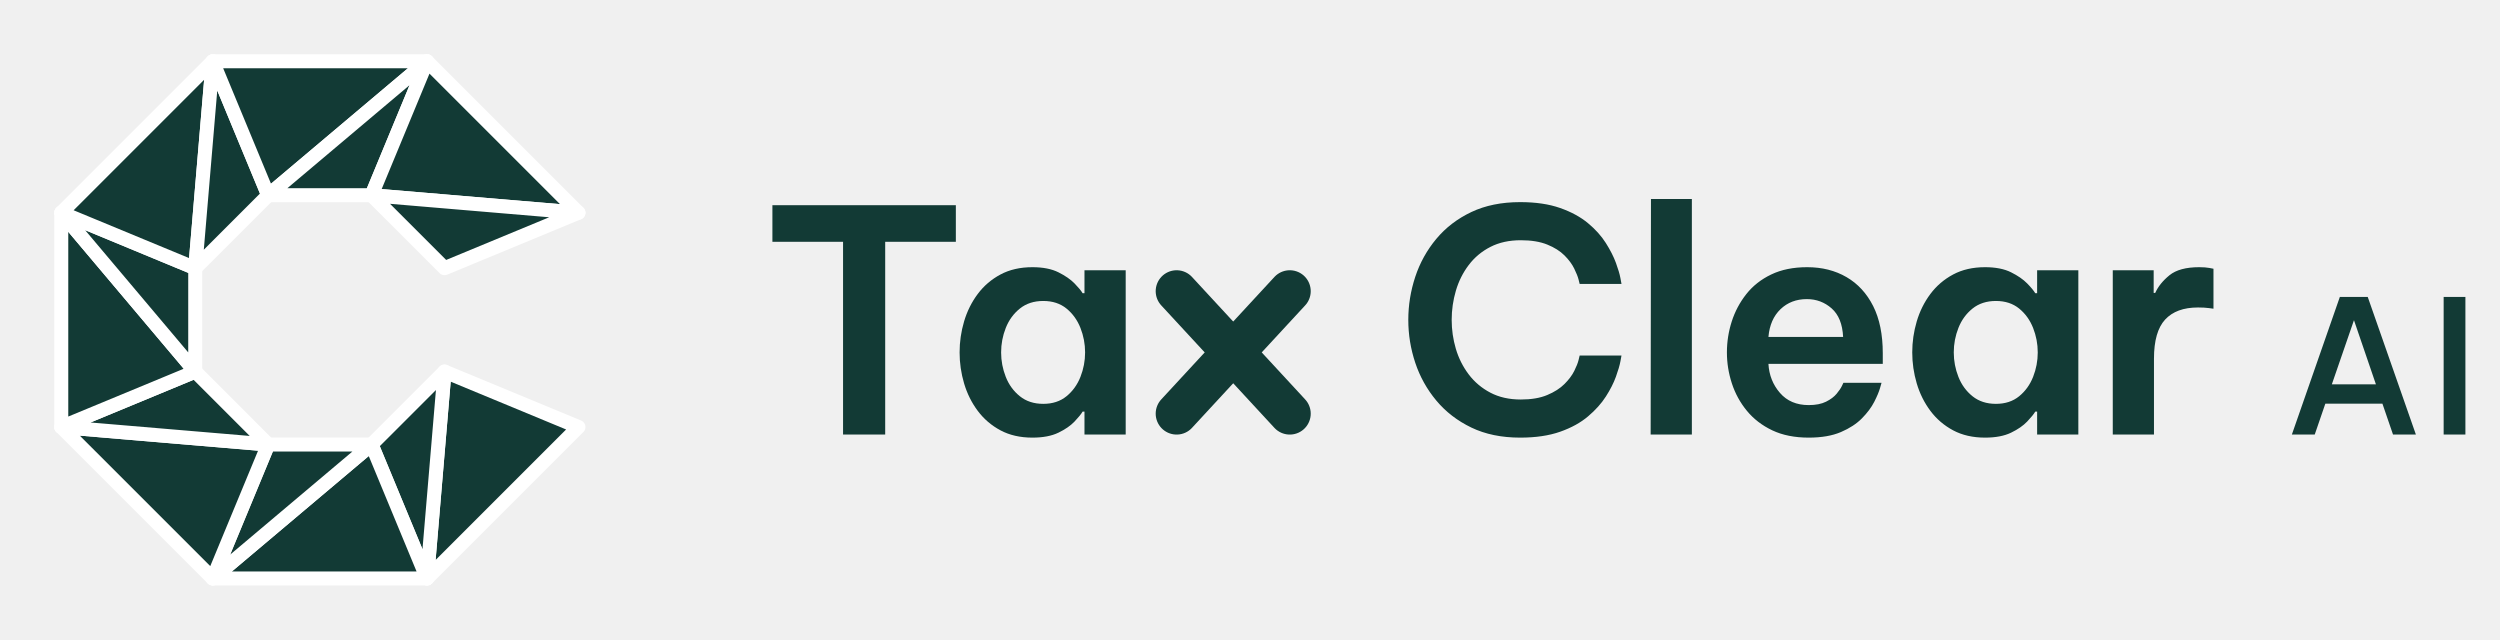
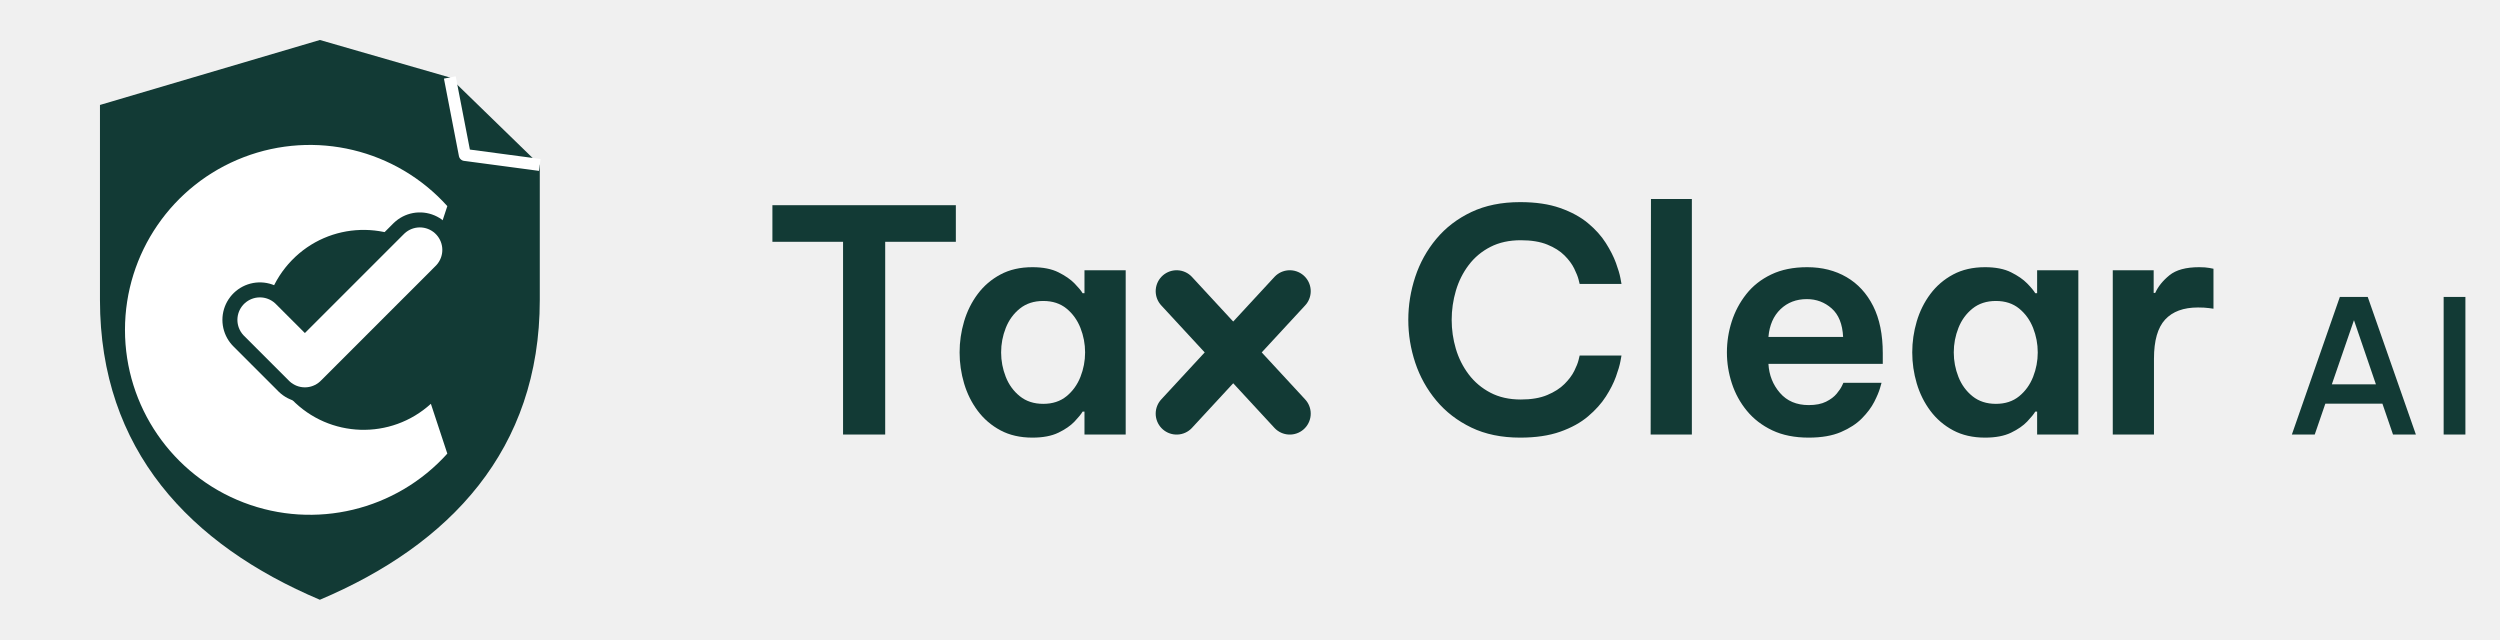
<svg xmlns="http://www.w3.org/2000/svg" viewBox="0 0 250.1 64" width="250.1" height="64" role="img" aria-label="Tax Clear AI">
  <g transform="translate(0 0) scale(1)">
-     <path d="M57.87 42.72L42.72 57.87L44.47 37.17Z" fill="#123a35" stroke="#ffffff" stroke-width="1.4" stroke-linejoin="round" />
-     <path d="M42.72 57.87L37.17 44.47L44.47 37.17Z" fill="#123a35" stroke="#ffffff" stroke-width="1.4" stroke-linejoin="round" />
-     <path d="M42.72 57.87L21.28 57.87L37.17 44.47Z" fill="#123a35" stroke="#ffffff" stroke-width="1.4" stroke-linejoin="round" />
-     <path d="M21.28 57.87L26.83 44.47L37.17 44.47Z" fill="#123a35" stroke="#ffffff" stroke-width="1.4" stroke-linejoin="round" />
-     <path d="M21.28 57.87L6.13 42.72L26.83 44.47Z" fill="#123a35" stroke="#ffffff" stroke-width="1.4" stroke-linejoin="round" />
-     <path d="M6.13 42.72L19.53 37.17L26.83 44.47Z" fill="#123a35" stroke="#ffffff" stroke-width="1.4" stroke-linejoin="round" />
-     <path d="M6.13 42.72L6.13 21.28L19.53 37.17Z" fill="#123a35" stroke="#ffffff" stroke-width="1.4" stroke-linejoin="round" />
-     <path d="M6.13 21.28L19.53 26.83L19.53 37.17Z" fill="#123a35" stroke="#ffffff" stroke-width="1.4" stroke-linejoin="round" />
-     <path d="M6.13 21.28L21.28 6.13L19.53 26.83Z" fill="#123a35" stroke="#ffffff" stroke-width="1.4" stroke-linejoin="round" />
-     <path d="M21.28 6.13L26.83 19.53L19.53 26.83Z" fill="#123a35" stroke="#ffffff" stroke-width="1.4" stroke-linejoin="round" />
-     <path d="M21.28 6.13L42.72 6.13L26.83 19.53Z" fill="#123a35" stroke="#ffffff" stroke-width="1.4" stroke-linejoin="round" />
-     <path d="M42.72 6.13L37.17 19.53L26.83 19.53Z" fill="#123a35" stroke="#ffffff" stroke-width="1.4" stroke-linejoin="round" />
-     <path d="M42.72 6.13L57.87 21.28L37.17 19.53Z" fill="#123a35" stroke="#ffffff" stroke-width="1.4" stroke-linejoin="round" />
-     <path d="M57.87 21.28L44.47 26.83L37.17 19.53Z" fill="#123a35" stroke="#ffffff" stroke-width="1.4" stroke-linejoin="round" />
+     <g transform="scale(.5)">
+       <path d="M64 8L90 15.5L108 33V60C108 90 90 109 64 120C38 109 20 90 20 60V21Z" fill="#123a35" />
+       <path d="M90 15.5L93 31L108 33" fill="none" stroke="#ffffff" stroke-width="2.4" stroke-linejoin="round" />
+       <path d="M89.50 41.24A37 37 0 1 0 89.50 90.76L86.21 80.79A20 20 0 1 1 86.21 51.21Z" fill="#ffffff" />
+       <path d="M52 64L61 73L84 50" fill="none" stroke="#123a35" stroke-width="15" stroke-linecap="round" stroke-linejoin="round" />
+       <path d="M52 64L61 73L84 50" fill="none" stroke="#ffffff" stroke-width="9" stroke-linecap="round" stroke-linejoin="round" />
+     </g>
  </g>
  <path d="M84.339 43.47V24.188H77.271V20.53H95.623V24.188H88.555V43.47ZM103.283 26.73Q104.864 26.73 105.887 27.242Q106.91 27.753 107.499 28.358Q108.088 28.962 108.305 29.334H108.491V27.04H112.614V43.47H108.491V41.176H108.305Q108.088 41.548 107.499 42.168Q106.91 42.788 105.887 43.284Q104.864 43.78 103.283 43.78Q101.454 43.78 100.09 43.052Q98.726 42.323 97.811 41.099Q96.897 39.874 96.447 38.355Q95.998 36.836 95.998 35.255Q95.998 33.674 96.447 32.155Q96.897 30.636 97.811 29.411Q98.726 28.187 100.09 27.459Q101.454 26.73 103.283 26.73ZM104.368 30.109Q102.973 30.109 102.028 30.868Q101.082 31.628 100.617 32.806Q100.152 33.984 100.152 35.255Q100.152 36.526 100.617 37.704Q101.082 38.882 102.028 39.641Q102.973 40.401 104.368 40.401Q105.763 40.401 106.693 39.641Q107.623 38.882 108.088 37.704Q108.553 36.526 108.553 35.255Q108.553 33.984 108.088 32.806Q107.623 31.628 106.693 30.868Q105.763 30.109 104.368 30.109Z" fill="#123a35" />
  <path d="M117.71 29.13L129.03 41.38" stroke="#123a35" stroke-width="4.19" stroke-linecap="round" />
  <path d="M129.03 29.13L117.71 41.38" stroke="#123a35" stroke-width="4.19" stroke-linecap="round" />
  <path d="M152.077 43.78Q149.287 43.78 147.194 42.773Q145.102 41.765 143.691 40.075Q142.281 38.386 141.583 36.293Q140.886 34.201 140.886 32.0Q140.886 29.799 141.583 27.691Q142.281 25.583 143.691 23.893Q145.102 22.204 147.194 21.212Q149.287 20.22 152.077 20.22Q154.402 20.22 156.076 20.809Q157.75 21.398 158.866 22.328Q159.982 23.258 160.648 24.312Q161.315 25.366 161.656 26.296Q161.997 27.226 162.106 27.815Q162.214 28.404 162.214 28.404H158.029Q158.029 28.404 157.921 27.97Q157.812 27.536 157.486 26.87Q157.161 26.203 156.51 25.552Q155.859 24.901 154.789 24.467Q153.72 24.033 152.139 24.033Q150.403 24.033 149.101 24.7Q147.799 25.366 146.931 26.513Q146.063 27.66 145.644 29.086Q145.226 30.512 145.226 32.0Q145.226 33.488 145.644 34.898Q146.063 36.309 146.931 37.456Q147.799 38.603 149.101 39.285Q150.403 39.967 152.139 39.967Q153.72 39.967 154.789 39.517Q155.859 39.068 156.51 38.417Q157.161 37.766 157.486 37.115Q157.812 36.464 157.921 36.014Q158.029 35.565 158.029 35.565H162.214Q162.214 35.565 162.106 36.154Q161.997 36.743 161.656 37.688Q161.315 38.634 160.648 39.672Q159.982 40.711 158.866 41.656Q157.75 42.602 156.076 43.191Q154.402 43.78 152.077 43.78ZM165.131 43.47 165.162 19.91H169.254V43.47ZM180.944 43.78Q178.836 43.78 177.301 43.052Q175.767 42.323 174.76 41.099Q173.752 39.874 173.256 38.355Q172.76 36.836 172.76 35.255Q172.76 33.674 173.24 32.171Q173.721 30.667 174.697 29.427Q175.674 28.187 177.193 27.459Q178.712 26.73 180.789 26.73Q183.021 26.73 184.726 27.722Q186.431 28.714 187.392 30.62Q188.353 32.527 188.353 35.348V36.402H176.914Q177.007 38.076 178.061 39.3Q179.115 40.525 180.944 40.525Q181.998 40.525 182.68 40.184Q183.362 39.843 183.734 39.394Q184.106 38.944 184.261 38.618Q184.416 38.293 184.416 38.293H188.229Q188.229 38.293 188.074 38.835Q187.919 39.378 187.5 40.2Q187.082 41.021 186.276 41.843Q185.47 42.664 184.168 43.222Q182.866 43.78 180.944 43.78ZM176.914 33.705H184.385Q184.292 31.783 183.238 30.853Q182.184 29.923 180.758 29.923Q179.177 29.923 178.123 30.93Q177.069 31.938 176.914 33.705ZM198.586 26.73Q200.167 26.73 201.19 27.242Q202.213 27.753 202.802 28.358Q203.391 28.962 203.608 29.334H203.794V27.04H207.917V43.47H203.794V41.176H203.608Q203.391 41.548 202.802 42.168Q202.213 42.788 201.19 43.284Q200.167 43.78 198.586 43.78Q196.757 43.78 195.393 43.052Q194.029 42.323 193.114 41.099Q192.2 39.874 191.75 38.355Q191.301 36.836 191.301 35.255Q191.301 33.674 191.75 32.155Q192.2 30.636 193.114 29.411Q194.029 28.187 195.393 27.459Q196.757 26.73 198.586 26.73ZM199.671 30.109Q198.276 30.109 197.33 30.868Q196.385 31.628 195.92 32.806Q195.455 33.984 195.455 35.255Q195.455 36.526 195.92 37.704Q196.385 38.882 197.33 39.641Q198.276 40.401 199.671 40.401Q201.066 40.401 201.996 39.641Q202.926 38.882 203.391 37.704Q203.856 36.526 203.856 35.255Q203.856 33.984 203.391 32.806Q202.926 31.628 201.996 30.868Q201.066 30.109 199.671 30.109ZM211.361 43.47V27.04H215.453V29.303H215.608Q216.042 28.342 217.034 27.536Q218.026 26.73 220.01 26.73Q220.63 26.73 221.033 26.807Q221.436 26.885 221.436 26.885V30.884Q221.436 30.884 220.986 30.822Q220.537 30.76 219.886 30.76Q217.716 30.76 216.6 31.969Q215.484 33.178 215.484 35.875V43.47Z" fill="#123a35" />
  <path d="M229.279 43.47 234.078 29.706H236.868L241.685 43.47H239.397L238.337 40.382H232.627L231.567 43.47ZM233.278 38.448H237.686L235.491 32.031ZM244.463 43.47V29.706H246.639V43.47Z" fill="#123a35" />
</svg>
